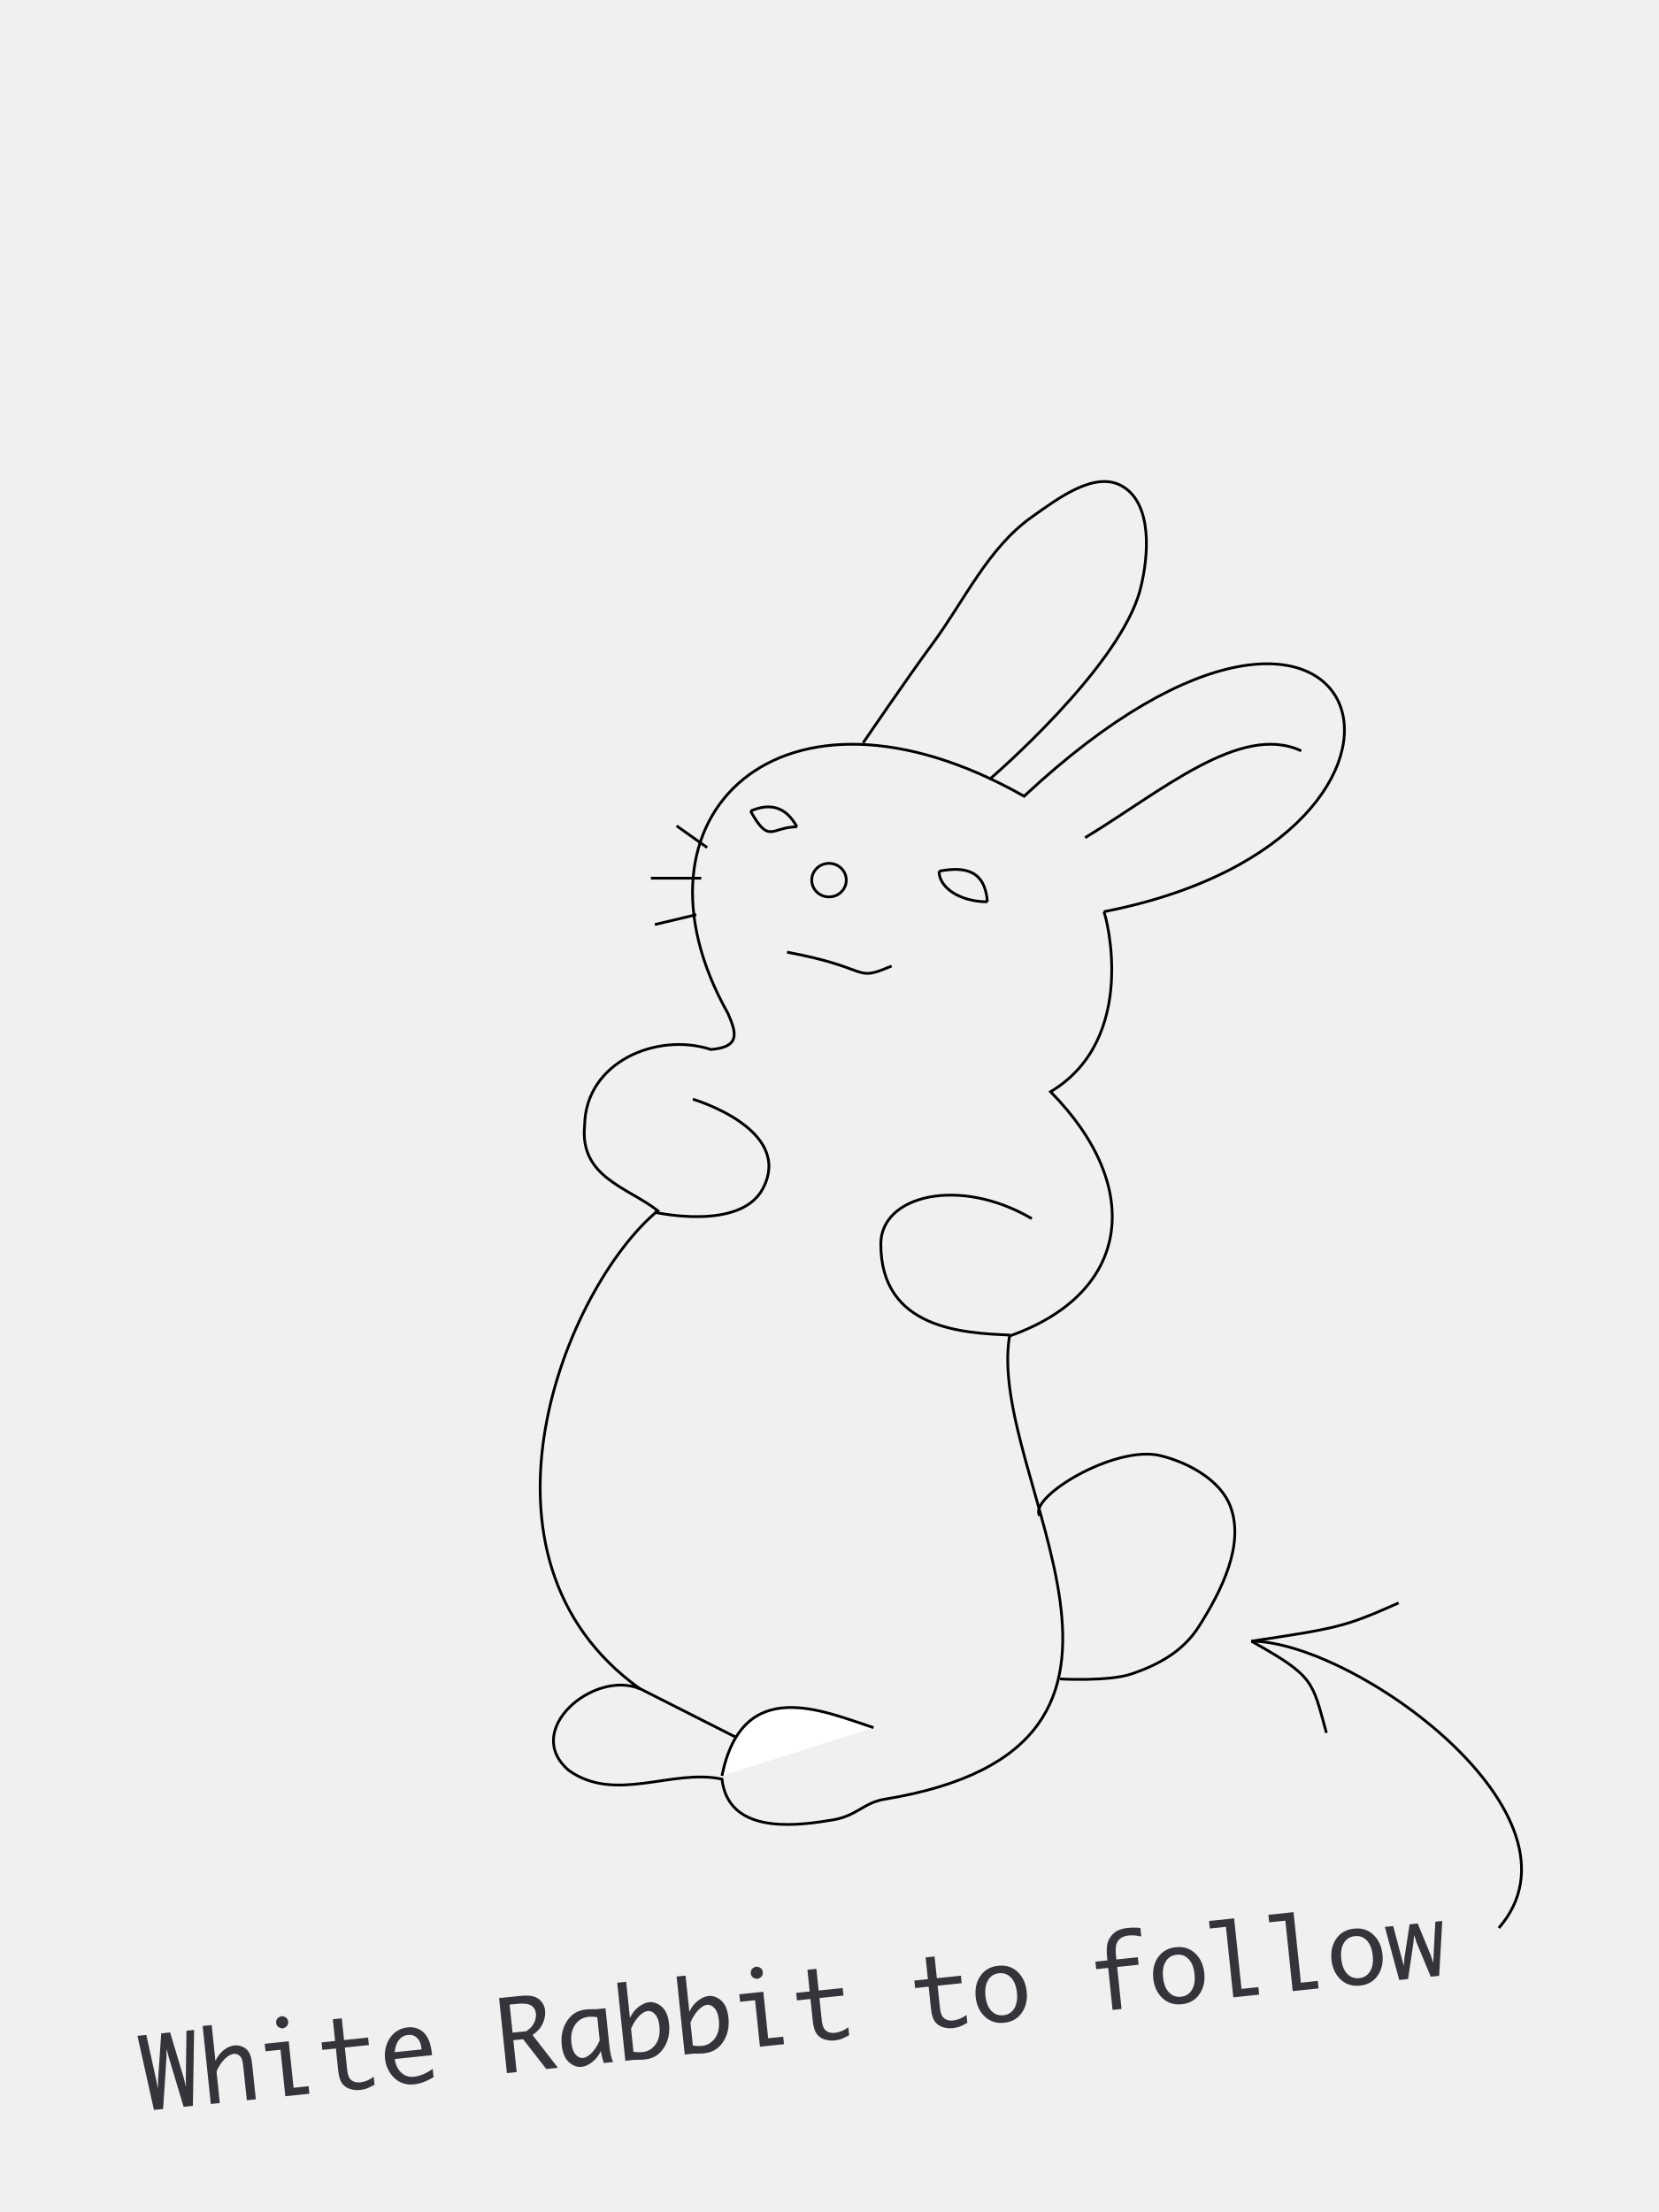
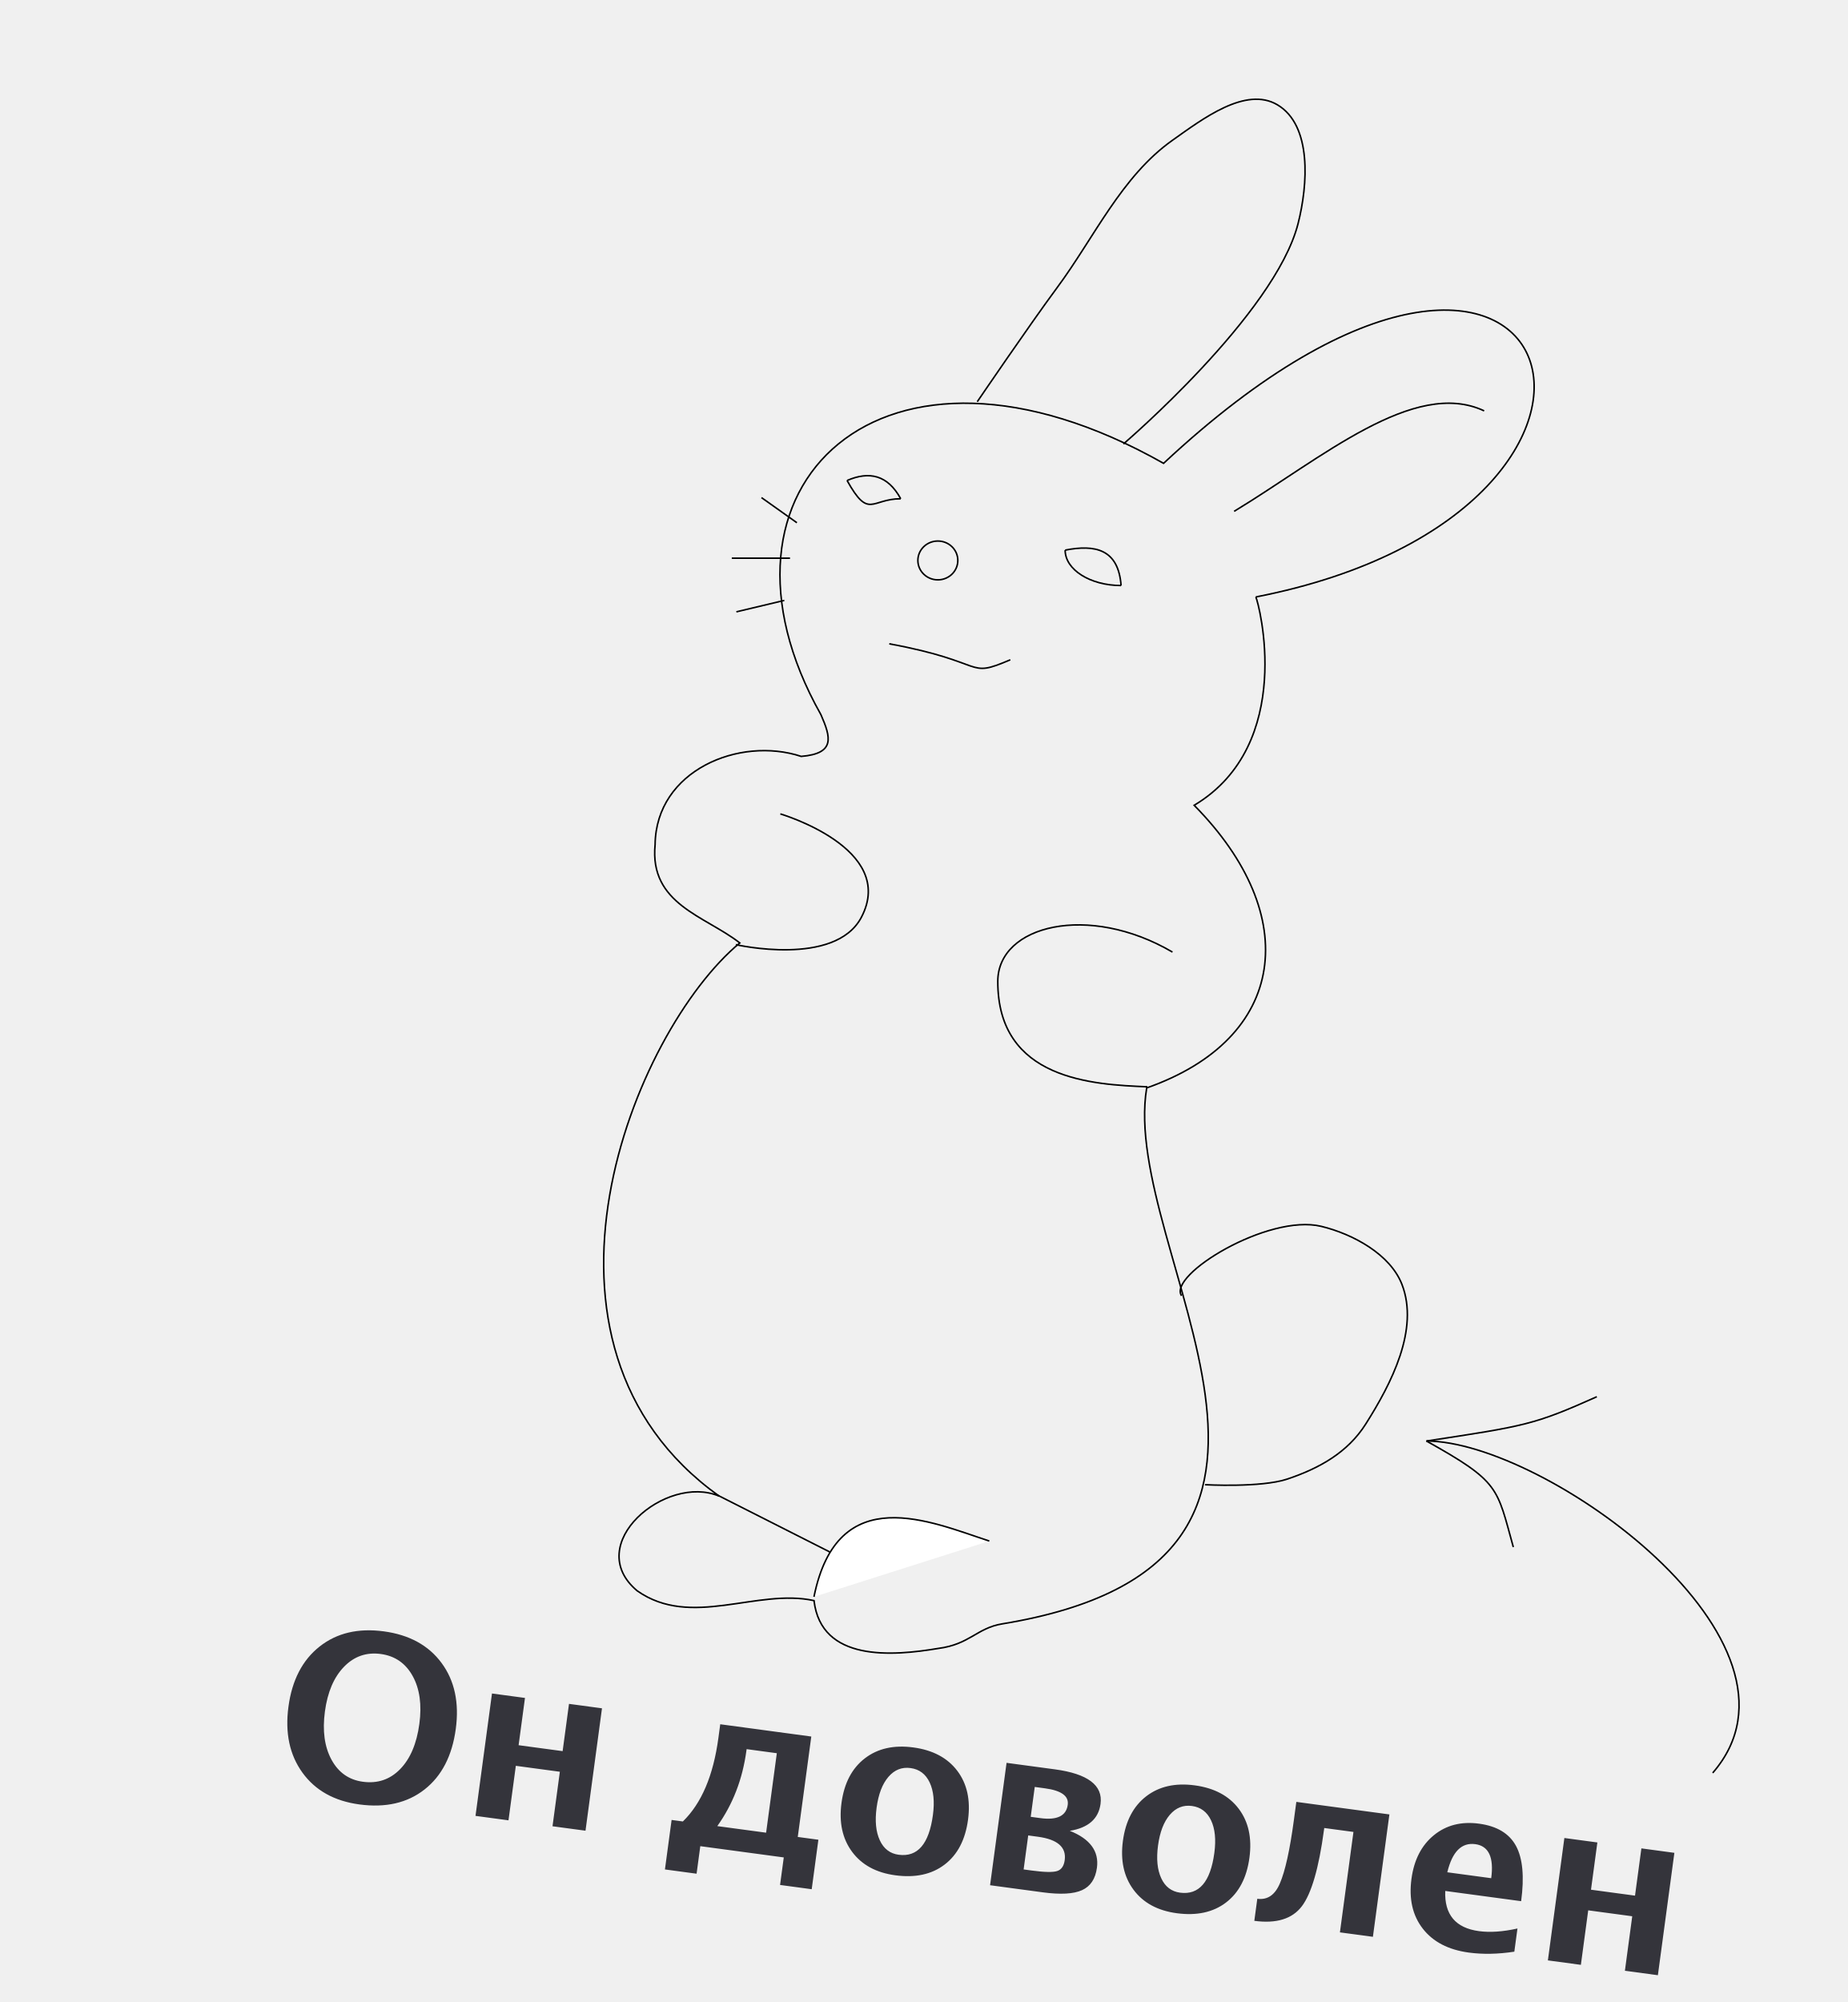
- <svg xmlns="http://www.w3.org/2000/svg" version="1.1" x="0px" y="0px" width="600" height="800" viewBox="0, 0, 600, 800">
+ <svg xmlns="http://www.w3.org/2000/svg" version="1.1" x="0px" y="0px" width="1200" height="1300" viewBox="0, 0, 1200, 1300">
  <g id="layer2">
-     <path d="M312.143,268.708 C312.143,268.708 328.483,244.687 337.126,233.018 C348.726,217.355 357.262,198.235 373.172,186.977 C382.6,180.307 396.084,170.003 406.007,175.914 C416.795,182.339 415.531,200.863 412.431,213.031 C405.198,241.423 357.826,281.912 357.826,281.912" fill-opacity="0" stroke="#000000" stroke-width="1" />
-     <path d="M376.022,548.161 C371.572,541.734 403.051,522.436 419.679,526.457 C429.544,528.843 441.257,535.16 444.916,544.628 C450.336,558.654 441.614,575.589 433.559,588.285 C427.929,597.162 419.048,602.108 409.08,605.446 C400.854,608.2 383.339,607.212 383.339,607.212" fill-opacity="0" stroke="#000000" stroke-width="1" />
-     <path d="M399.227,329.731 C539.233,302.391 496.05,170.618 370.388,287.962 C282.392,238.151 223.16,295.313 263.254,366.489 C266.397,373.65 267.827,378.669 257.11,379.565 C237.75,373.191 211.703,383.999 211.434,407.112 C209.591,425.785 227.003,429.379 237.909,437.87 C204.656,465.465 164.791,563.094 231.471,610.79 C214.791,603.704 188.529,625.916 205.832,640.378 C222.69,652.26 243.212,639.531 261.107,643.441 C263.349,662.63 285.606,660.798 299.985,658.384 C309.799,657.119 312.005,652.016 319.94,650.713 C437.479,631.41 356.529,534.788 365.11,483.191 C409.033,467.756 414.056,429.409 379.955,394.85 C411.846,375.759 400.167,331.571 399.225,329.728 z" fill-opacity="0" stroke="#000000" stroke-width="1" />
-     <path d="M373.167,440.727 C346.968,425.369 318.613,432.305 318.562,449.828 C318.471,480.735 348.432,482.145 365.315,482.841" fill-opacity="0" stroke="#000000" stroke-width="1" />
-     <path d="M250.583,397.538 C250.583,397.538 287.22,408.305 275.922,429.836 C267.695,445.518 236.663,438.402 236.663,438.402" fill-opacity="0" stroke="#000000" stroke-width="1" />
-     <path d="M392.443,302.964 C419.702,286.469 448.699,261.28 470.604,271.557" fill-opacity="0" stroke="#000000" stroke-width="1" />
+     <path d="M634.671,260.871 C634.671,260.871 668.615,210.971 686.57,186.728 C710.669,154.19 728.401,114.469 761.453,91.082 C781.039,77.224 809.051,55.819 829.666,68.098 C852.077,81.446 849.452,119.929 843.012,145.207 C827.984,204.189 729.574,288.302 729.574,288.302" fill-opacity="0" stroke="#000000" stroke-width="1" />
+     <path d="M767.373,841.416 C758.13,828.066 823.524,787.974 858.069,796.329 C878.563,801.286 902.896,814.409 910.496,834.077 C921.757,863.215 903.637,898.396 886.904,924.772 C875.207,943.213 856.759,953.489 836.051,960.423 C818.962,966.145 782.575,964.092 782.575,964.092" fill-opacity="0" stroke="#000000" stroke-width="1" />
+     <path d="M815.581,387.643 C1106.435,330.845 1016.725,57.096 755.671,300.87 C572.864,197.391 449.814,316.142 533.106,464.006 C539.635,478.882 542.606,489.309 520.342,491.169 C480.124,477.929 426.011,500.38 425.453,548.398 C421.625,587.188 457.798,594.654 480.454,612.294 C411.372,669.622 328.556,872.439 467.079,971.526 C432.427,956.803 377.869,1002.948 413.816,1032.992 C448.838,1057.675 491.471,1031.232 528.645,1039.354 C533.304,1079.22 579.541,1075.412 609.412,1070.398 C629.8,1067.77 634.383,1057.169 650.867,1054.462 C895.046,1014.362 726.878,813.636 744.705,706.446 C835.952,674.38 846.387,594.717 775.544,522.923 C841.796,483.263 817.534,391.465 815.576,387.636 z" fill-opacity="0" stroke="#000000" stroke-width="1" />
+     <path d="M761.443,618.229 C707.017,586.324 648.111,600.734 648.005,637.136 C647.816,701.344 710.059,704.274 745.131,705.718" fill-opacity="0" stroke="#000000" stroke-width="1" />
+     <path d="M506.783,528.508 C506.783,528.508 582.893,550.876 559.424,595.605 C542.331,628.183 477.865,613.4 477.865,613.4" fill-opacity="0" stroke="#000000" stroke-width="1" />
+     <path d="M801.488,332.037 C858.117,297.768 918.355,245.44 963.861,266.79" fill-opacity="0" stroke="#000000" stroke-width="1" />
    <g>
-       <path d="M230.685,610.343 L266.643,628.545" fill="#FFFFFF" />
-       <path d="M230.685,610.343 L266.643,628.545" fill-opacity="0" stroke="#000000" stroke-width="1" />
+       <path d="M465.445,970.596 L540.146,1008.409" fill="#FFFFFF" />
+       <path d="M465.445,970.596 L540.146,1008.409" fill-opacity="0" stroke="#000000" stroke-width="1" />
    </g>
    <g>
-       <path d="M261.097,642.254 C268.512,605.569 297.793,618.932 315.911,624.815" fill="#FFFFFF" />
-       <path d="M261.097,642.254 C268.512,605.569 297.793,618.932 315.911,624.815" fill-opacity="0" stroke="#000000" stroke-width="1" />
+       <path d="M528.626,1036.889 C544.029,960.679 604.859,988.439 642.498,1000.662" fill="#FFFFFF" />
+       <path d="M528.626,1036.889 C544.029,960.679 604.859,988.439 642.498,1000.662" fill-opacity="0" stroke="#000000" stroke-width="1" />
    </g>
-     <path d="M306.066,318.312 C306.066,321.663 303.27,324.38 299.821,324.38 C296.371,324.38 293.575,321.663 293.575,318.312 C293.575,314.961 296.371,312.245 299.821,312.245 C303.27,312.245 306.066,314.961 306.066,318.312 z" fill-opacity="0" stroke="#000000" stroke-width="1" />
-     <path d="M271.442,293.326 C278.368,290.337 284.143,291.566 288.216,299.037" fill-opacity="0" stroke="#000000" stroke-width="1" />
-     <path d="M339.617,315.09 C348.984,313.274 356.251,314.726 357.105,326.154" fill-opacity="0" stroke="#000000" stroke-width="1" />
-     <path d="M284.642,344.372 C315.891,350.141 308.325,355.392 322.474,349.369" fill-opacity="0" stroke="#000000" stroke-width="1" />
+     <path d="M622.046,363.921 C622.046,370.882 616.237,376.526 609.071,376.526 C601.905,376.526 596.096,370.883 596.096,363.921 C596.096,356.96 601.905,351.317 609.071,351.317 C616.237,351.317 622.046,356.96 622.046,363.921 z" fill-opacity="0" stroke="#000000" stroke-width="1" />
+     <path d="M550.117,312.015 C564.505,305.804 576.502,308.358 584.963,323.877" fill-opacity="0" stroke="#000000" stroke-width="1" />
+     <path d="M691.745,357.227 C711.204,353.456 726.301,356.472 728.075,380.211" fill-opacity="0" stroke="#000000" stroke-width="1" />
+     <path d="M577.538,418.059 C642.455,430.043 626.738,440.952 656.132,428.439" fill-opacity="0" stroke="#000000" stroke-width="1" />
    <g>
-       <path d="M255.755,306.526 L244.692,298.674" fill="#FFFFFF" />
-       <path d="M255.755,306.526 L244.692,298.674" fill-opacity="0" stroke="#000000" stroke-width="1" />
+       <path d="M517.528,339.436 L494.544,323.125" fill="#FFFFFF" />
+       <path d="M517.528,339.436 L494.544,323.125" fill-opacity="0" stroke="#000000" stroke-width="1" />
    </g>
    <g>
-       <path d="M253.607,317.606 L235.406,317.606" fill="#FFFFFF" />
-       <path d="M253.607,317.606 L235.406,317.606" fill-opacity="0" stroke="#000000" stroke-width="1" />
+       <path d="M513.065,362.453 L475.253,362.453" fill="#FFFFFF" />
+       <path d="M513.065,362.453 L475.253,362.453" fill-opacity="0" stroke="#000000" stroke-width="1" />
    </g>
    <g>
-       <path d="M251.827,330.805 L236.837,334.374" fill="#FFFFFF" />
-       <path d="M251.827,330.805 L236.837,334.374" fill-opacity="0" stroke="#000000" stroke-width="1" />
+       <path d="M509.366,389.875 L478.226,397.289" fill="#FFFFFF" />
+       <path d="M509.366,389.875 L478.226,397.289" fill-opacity="0" stroke="#000000" stroke-width="1" />
    </g>
-     <path d="M357.105,326.154 C347.446,326.154 339.617,321.2 339.617,315.09" fill-opacity="0" stroke="#000000" stroke-width="1" />
-     <path d="M288.216,299.037 C278.952,299.037 278.282,305.584 271.442,293.326" fill-opacity="0" stroke="#000000" stroke-width="1" />
-     <path d="M55.679,763.088 L49.711,736.288 L52.917,735.954 L56.499,752.281 L57.024,755.002 L57.126,754.991 L57.181,752.21 L58.305,735.391 L61.527,735.055 L66.577,751.902 L67.173,754.477 L67.258,754.468 L67.206,751.819 L67.444,734.438 L70.206,734.15 L69.762,761.618 L66.421,761.967 L61.006,743.934 L60.342,741.211 L60.257,741.22 L60.221,744.016 L58.987,762.743 z M76.242,760.942 L73.297,732.724 L76.554,732.384 L77.906,745.342 Q79.069,742.946 80.905,741.462 Q82.741,739.977 84.719,739.771 Q86.39,739.597 87.85,740.298 Q89.311,740.998 89.966,742.154 Q90.505,743.028 90.776,744.051 Q91.046,745.075 91.386,748.331 L92.525,759.243 L89.268,759.583 L88.089,748.279 Q87.793,745.448 87.427,744.582 Q87.061,743.715 86.276,743.211 Q85.491,742.707 84.638,742.796 Q82.916,742.976 81.125,744.808 Q79.334,746.641 78.31,749.213 L79.498,760.603 z M103.198,758.13 L101.444,741.318 L96.022,741.884 L95.739,739.173 L104.418,738.267 L106.172,755.079 L111.611,754.511 L111.894,757.222 z M99.879,731.605 Q99.765,730.514 100.459,729.89 Q101.152,729.266 101.817,729.197 Q102.499,729.126 103.306,729.593 Q104.113,730.06 104.227,731.152 Q104.341,732.243 103.647,732.867 Q102.954,733.491 102.272,733.562 Q101.607,733.631 100.8,733.164 Q99.993,732.696 99.879,731.605 z M135.461,753.971 Q133.259,755.166 132.247,755.461 Q131.235,755.756 130.28,755.856 Q128.234,756.069 126.455,755.462 Q124.677,754.855 123.655,753.401 Q122.633,751.948 122.297,748.726 L121.477,740.865 L116.583,741.376 L116.3,738.665 L121.194,738.154 L120.374,730.294 L123.613,729.956 L124.433,737.816 L133.129,736.909 L133.412,739.62 L124.716,740.527 L125.531,748.336 Q125.778,750.706 126.442,751.62 Q127.106,752.533 128.091,752.887 Q129.076,753.241 130.338,753.109 Q132.708,752.862 135.162,751.106 z M156.805,751.227 Q153.095,753.492 149.617,753.855 Q146.974,754.131 144.757,753.035 Q142.54,751.939 141.032,749.632 Q139.524,747.325 139.234,744.545 Q138.955,741.868 139.892,739.28 Q140.828,736.692 142.816,735.097 Q144.804,733.502 147.43,733.228 Q150.908,732.865 153.273,735.126 Q155.637,737.387 156.178,742.571 L156.251,743.27 L142.781,744.675 Q142.993,746.704 144.02,748.286 Q145.047,749.868 146.516,750.568 Q147.985,751.268 149.741,751.085 Q152.895,750.755 156.496,748.26 z M142.732,742.216 L152.467,741.2 L152.417,740.722 Q152.168,738.335 150.844,737.043 Q149.52,735.75 147.576,735.953 Q145.599,736.16 144.3,737.752 Q143.001,739.344 142.732,742.216 z M185.661,737.874 L186.864,749.4 L183.335,749.769 L180.504,722.642 L187.751,721.885 Q191.297,721.515 193.052,722.065 Q194.807,722.614 195.881,723.984 Q196.955,725.355 197.131,727.043 Q197.296,728.628 196.848,730.278 Q196.399,731.928 195.456,733.293 Q194.513,734.658 192.601,735.995 L201.783,747.844 L197.572,748.283 L189.191,737.506 z M185.377,735.146 L190.321,734.63 Q191.898,733.552 192.609,732.522 Q193.32,731.491 193.627,730.382 Q193.933,729.272 193.823,728.215 Q193.624,726.306 192.117,725.325 Q190.61,724.345 186.961,724.726 L184.318,725.001 z M217.302,741.795 Q216.056,744.39 214.097,745.852 Q212.138,747.315 210.399,747.496 Q207.944,747.752 205.78,745.841 Q203.615,743.93 203.165,739.616 Q202.811,736.223 203.821,733.429 Q204.831,730.635 206.843,728.856 Q208.855,727.078 212.043,726.745 Q212.981,726.647 214.861,726.658 Q215.154,726.662 215.722,726.654 L218.979,726.314 L220.418,740.108 Q220.786,743.638 221.749,745.76 L218.356,746.115 Q217.814,744.551 217.302,741.795 z M216.898,737.924 L216.025,729.553 Q214.237,729.274 212.754,729.429 Q209.753,729.742 207.993,732.278 Q206.232,734.815 206.65,738.821 Q206.953,741.72 208.198,743.081 Q209.443,744.442 210.841,744.296 Q212.358,744.138 214.031,742.412 Q215.704,740.686 216.898,737.924 z M227.825,729.821 Q229.069,727.209 231.029,725.755 Q232.988,724.301 234.727,724.12 Q237.183,723.864 239.356,725.774 Q241.528,727.685 241.977,731.981 Q242.331,735.374 241.313,738.178 Q240.296,740.981 238.283,742.751 Q236.27,744.521 233.082,744.854 Q232.161,744.95 230.266,744.958 Q229.972,744.954 229.404,744.962 L226.165,745.3 L223.221,717.081 L226.46,716.744 z M228.229,733.692 L229.102,742.063 Q230.921,742.321 232.405,742.167 Q235.355,741.859 237.134,739.338 Q238.913,736.817 238.494,732.793 Q238.189,729.877 236.936,728.517 Q235.682,727.157 234.284,727.303 Q232.766,727.461 231.095,729.195 Q229.423,730.93 228.229,733.692 z M249.308,727.58 Q250.552,724.968 252.512,723.514 Q254.472,722.06 256.211,721.878 Q258.666,721.622 260.839,723.533 Q263.012,725.443 263.46,729.74 Q263.814,733.133 262.797,735.936 Q261.779,738.74 259.766,740.51 Q257.753,742.28 254.565,742.612 Q253.644,742.708 251.749,742.717 Q251.456,742.713 250.888,742.72 L247.648,743.058 L244.704,714.84 L247.944,714.502 z M249.712,731.45 L250.585,739.822 Q252.405,740.08 253.888,739.925 Q256.838,739.617 258.617,737.096 Q260.397,734.575 259.977,730.551 Q259.673,727.636 258.419,726.276 Q257.165,724.916 255.767,725.061 Q254.25,725.22 252.578,726.954 Q250.906,728.688 249.712,731.45 z M274.844,740.221 L273.089,723.409 L267.667,723.975 L267.385,721.264 L276.063,720.358 L277.817,737.17 L283.256,736.602 L283.539,739.313 z M271.524,713.696 Q271.411,712.605 272.104,711.981 Q272.797,711.357 273.462,711.288 Q274.144,711.217 274.951,711.684 Q275.758,712.151 275.872,713.243 Q275.986,714.334 275.293,714.958 Q274.6,715.582 273.918,715.653 Q273.253,715.722 272.445,715.255 Q271.638,714.787 271.524,713.696 z M307.106,736.062 Q304.904,737.257 303.892,737.552 Q302.88,737.847 301.925,737.947 Q299.879,738.16 298.101,737.553 Q296.322,736.946 295.3,735.492 Q294.278,734.039 293.942,730.817 L293.122,722.956 L288.229,723.467 L287.946,720.756 L292.839,720.245 L292.019,712.385 L295.259,712.047 L296.079,719.907 L304.774,719 L305.057,721.711 L296.362,722.618 L297.176,730.427 Q297.424,732.797 298.088,733.711 Q298.752,734.624 299.737,734.978 Q300.722,735.332 301.983,735.2 Q304.353,734.953 306.807,733.197 z M349.851,731.602 Q347.649,732.797 346.637,733.092 Q345.625,733.387 344.67,733.487 Q342.624,733.7 340.846,733.093 Q339.068,732.486 338.046,731.032 Q337.023,729.579 336.687,726.357 L335.867,718.497 L330.974,719.007 L330.691,716.296 L335.584,715.786 L334.764,707.925 L338.004,707.587 L338.824,715.448 L347.52,714.54 L347.802,717.251 L339.107,718.159 L339.921,725.968 Q340.169,728.338 340.833,729.251 Q341.497,730.164 342.482,730.518 Q343.467,730.872 344.728,730.74 Q347.098,730.493 349.552,728.737 z M363.187,731.555 Q358.993,731.992 356.163,729.323 Q353.334,726.654 352.869,722.204 Q352.403,717.736 354.622,714.558 Q356.842,711.379 361.036,710.941 Q365.213,710.505 368.033,713.158 Q370.852,715.812 371.318,720.279 Q371.782,724.729 369.573,727.924 Q367.364,731.119 363.187,731.555 z M362.904,728.844 Q365.496,728.573 366.827,726.383 Q368.158,724.193 367.788,720.647 Q367.42,717.118 365.665,715.25 Q363.911,713.382 361.319,713.652 Q358.693,713.926 357.362,716.116 Q356.031,718.306 356.399,721.835 Q356.769,725.382 358.524,727.25 Q360.278,729.118 362.904,728.844 z M402.38,726.914 L400.795,711.722 L396.447,712.176 L396.164,709.465 L400.512,709.011 L400.418,708.108 Q400.014,704.237 400.69,702.296 Q401.367,700.356 403.067,698.972 Q404.767,697.588 407.784,697.273 Q410.052,697.037 412.438,697.27 L412.76,700.356 Q410.149,699.784 408.188,699.989 Q406.637,700.151 405.504,700.855 Q404.371,701.559 403.833,702.934 Q403.296,704.308 403.62,707.411 L403.751,708.673 L411.509,707.864 L411.792,710.575 L404.034,711.384 L405.619,726.576 z M427.415,724.853 Q423.221,725.291 420.392,722.622 Q417.562,719.952 417.098,715.502 Q416.632,711.035 418.851,707.856 Q421.07,704.677 425.265,704.24 Q429.442,703.804 432.261,706.457 Q435.08,709.11 435.546,713.577 Q436.011,718.027 433.802,721.223 Q431.593,724.418 427.415,724.853 z M427.133,722.142 Q429.724,721.872 431.056,719.682 Q432.387,717.492 432.017,713.946 Q431.649,710.416 429.894,708.548 Q428.139,706.68 425.547,706.951 Q422.922,707.225 421.59,709.415 Q420.259,711.605 420.627,715.134 Q420.997,718.68 422.752,720.548 Q424.507,722.416 427.133,722.142 z M446.046,722.358 L443.386,696.868 L437.538,697.478 L437.253,694.75 L446.341,693.802 L449.002,719.309 L455.106,718.672 L455.389,721.383 z M467.529,720.117 L464.869,694.626 L459.021,695.237 L458.736,692.508 L467.824,691.56 L470.486,717.068 L476.59,716.431 L476.873,719.142 z M491.866,718.129 Q487.671,718.567 484.842,715.897 Q482.012,713.228 481.548,708.778 Q481.082,704.31 483.301,701.132 Q485.52,697.953 489.715,697.515 Q493.892,697.079 496.711,699.732 Q499.53,702.386 499.996,706.853 Q500.461,711.303 498.252,714.498 Q496.043,717.693 491.866,718.129 z M491.583,715.418 Q494.174,715.148 495.506,712.958 Q496.837,710.768 496.467,707.221 Q496.099,703.692 494.344,701.824 Q492.589,699.956 489.998,700.226 Q487.372,700.5 486.04,702.69 Q484.709,704.88 485.077,708.409 Q485.447,711.956 487.202,713.824 Q488.957,715.692 491.583,715.418 z M506.063,716.096 L500.854,696.904 L503.872,696.589 L506.971,708.28 L507.736,710.992 L507.926,708.18 L509.806,695.97 L512.721,695.666 L517.474,707.184 L518.376,709.882 L518.48,707.079 L519.115,694.999 L521.622,694.738 L520.487,714.591 L517.452,714.908 L512.39,702.733 L511.505,700.033 L511.42,700.042 L511.161,702.844 L509.234,715.765 z" fill="#34343B" />
-     <path d="M452.571,593.559 C489.553,593.559 577.444,656.575 542.055,697.301" fill-opacity="0" stroke="#000000" stroke-width="1" />
-     <path d="M479.722,626.707 C474.526,608.012 475.545,606.383 452.571,593.559" fill-opacity="0" stroke="#000000" stroke-width="1" />
-     <path d="M452.571,593.559 C483.514,588.865 486.234,588.474 505.828,579.716" fill-opacity="0" stroke="#000000" stroke-width="1" />
+     <path d="M728.074,380.211 C708.01,380.211 691.744,369.921 691.744,357.227" fill-opacity="0" stroke="#000000" stroke-width="1" />
+     <path d="M584.963,323.877 C565.718,323.877 564.326,337.479 550.116,312.015" fill-opacity="0" stroke="#000000" stroke-width="1" />
+     <path d="M926.4,935.728 C1003.228,935.728 1185.814,1066.64 1112.298,1151.245" fill-opacity="0" stroke="#000000" stroke-width="1" />
+     <path d="M982.803,1004.591 C972.011,965.754 974.126,962.369 926.4,935.728" fill-opacity="0" stroke="#000000" stroke-width="1" />
+     <path d="M926.4,935.728 C990.682,925.976 996.331,925.164 1037.037,906.97" fill-opacity="0" stroke="#000000" stroke-width="1" />
+     <path d="M233.387,1171.708 Q208.994,1168.421 196.441,1151.106 Q183.888,1133.792 187.33,1108.241 Q190.812,1082.401 207.553,1069.181 Q224.295,1055.961 249.266,1059.326 Q274.093,1062.671 286.774,1079.855 Q299.456,1097.04 296.003,1122.663 Q292.473,1148.865 275.705,1162.008 Q258.937,1175.151 233.387,1171.708 z M235.666,1156.981 Q249.997,1158.912 259.874,1148.783 Q269.75,1138.655 272.344,1119.401 Q274.861,1100.727 267.986,1088.304 Q261.111,1075.882 247.286,1074.019 Q233.317,1072.137 223.436,1082.302 Q213.554,1092.467 211.009,1111.358 Q208.483,1130.105 215.27,1142.626 Q222.058,1155.148 235.666,1156.981 z M308.806,1179.143 L319.515,1099.669 L340.939,1102.556 L336.804,1133.245 L365.395,1137.098 L369.53,1106.408 L390.955,1109.295 L380.246,1188.769 L358.821,1185.882 L363.59,1150.488 L335,1146.636 L330.231,1182.03 z M431.833,1213.923 L436.163,1181.786 L443.474,1182.771 Q452.545,1173.97 458.314,1160.414 Q464.083,1146.858 466.561,1128.473 L467.75,1119.643 L526.885,1127.611 L518.098,1192.826 L531.489,1194.63 L527.159,1226.767 L506.602,1223.997 L509.011,1206.119 L454.798,1198.814 L452.389,1216.692 z M497.542,1190.056 L504.496,1138.448 L484.881,1135.805 L484.764,1136.674 Q482.872,1150.716 478.125,1162.973 Q473.378,1175.23 465.839,1185.784 z M581.438,1217.72 Q562.836,1215.214 553.387,1202.481 Q543.938,1189.748 546.503,1170.712 Q549.097,1151.459 561.637,1141.8 Q574.177,1132.14 593.141,1134.696 Q612.177,1137.26 621.713,1149.894 Q631.249,1162.528 628.674,1181.637 Q626.041,1201.18 613.475,1210.762 Q600.908,1220.344 581.438,1217.72 z M583.604,1204.379 Q602.061,1206.865 605.874,1178.565 Q607.62,1165.609 603.749,1157.423 Q599.877,1149.237 591.336,1148.086 Q582.868,1146.945 576.968,1153.814 Q571.068,1160.683 569.303,1173.784 Q567.557,1186.74 571.382,1194.994 Q575.208,1203.247 583.604,1204.379 z M642.988,1224.171 L653.696,1144.697 L685.11,1148.93 Q701.106,1151.085 708.531,1156.692 Q715.955,1162.298 714.736,1171.346 Q713.751,1178.656 708.74,1183.029 Q703.729,1187.402 694.765,1188.847 Q704.629,1192.755 709.052,1198.768 Q713.474,1204.78 712.391,1212.814 Q710.928,1223.672 702.69,1227.389 Q694.451,1231.105 677.224,1228.784 z M664.783,1213.917 L670.212,1214.648 Q682.372,1216.286 686.529,1214.967 Q690.686,1213.648 691.466,1207.858 Q692.315,1201.561 687.962,1197.769 Q683.609,1193.976 674.055,1192.689 L667.758,1191.84 z M669.386,1179.753 L675.684,1180.601 Q683.79,1181.694 688.245,1179.53 Q692.701,1177.367 693.432,1171.939 Q694.008,1167.668 690.314,1164.997 Q686.621,1162.325 678.659,1161.252 L672,1160.355 z M764.199,1242.346 Q745.597,1239.839 736.148,1227.107 Q726.699,1214.374 729.264,1195.338 Q731.858,1176.084 744.398,1166.425 Q756.938,1156.766 775.902,1159.321 Q794.938,1161.886 804.474,1174.52 Q814.01,1187.154 811.435,1206.262 Q808.802,1225.805 796.236,1235.387 Q783.669,1244.969 764.199,1242.346 z M766.365,1229.004 Q784.822,1231.491 788.636,1203.19 Q790.381,1190.234 786.51,1182.048 Q782.638,1173.862 774.098,1172.711 Q765.629,1171.57 759.729,1178.44 Q753.829,1185.309 752.064,1198.41 Q750.318,1211.366 754.144,1219.619 Q757.969,1227.873 766.365,1229.004 z M814.603,1247.295 L816.534,1232.964 Q826.45,1234.3 831.224,1222.931 Q836.376,1210.949 840.287,1181.925 L841.886,1170.054 L902.324,1178.198 L891.616,1257.672 L870.191,1254.785 L878.978,1189.57 L860.014,1187.015 L859.839,1188.318 Q854.816,1225.594 845.422,1237.888 Q836.027,1250.182 814.603,1247.295 z M983.466,1267.321 Q967.589,1269.751 953.909,1267.907 Q934.004,1265.225 924.017,1252.383 Q914.03,1239.541 916.663,1219.999 Q919.15,1201.542 931.198,1191.705 Q943.246,1181.869 960.545,1184.2 Q977.989,1186.55 984.541,1198.635 Q991.092,1210.719 987.884,1234.532 L938.593,1227.891 Q937.702,1250.911 960.502,1253.983 Q971.286,1255.436 985.494,1252.266 z M939.932,1215.764 L968.45,1219.607 Q971.19,1199.268 958.089,1197.503 Q944.771,1195.708 939.932,1215.764 z M1005.253,1272.983 L1015.962,1193.509 L1037.387,1196.396 L1033.251,1227.086 L1061.842,1230.938 L1065.977,1200.248 L1087.402,1203.135 L1076.693,1282.609 L1055.269,1279.722 L1060.038,1244.328 L1031.447,1240.476 L1026.678,1275.87 z" fill="#34343B" />
  </g>
  <defs />
</svg>
